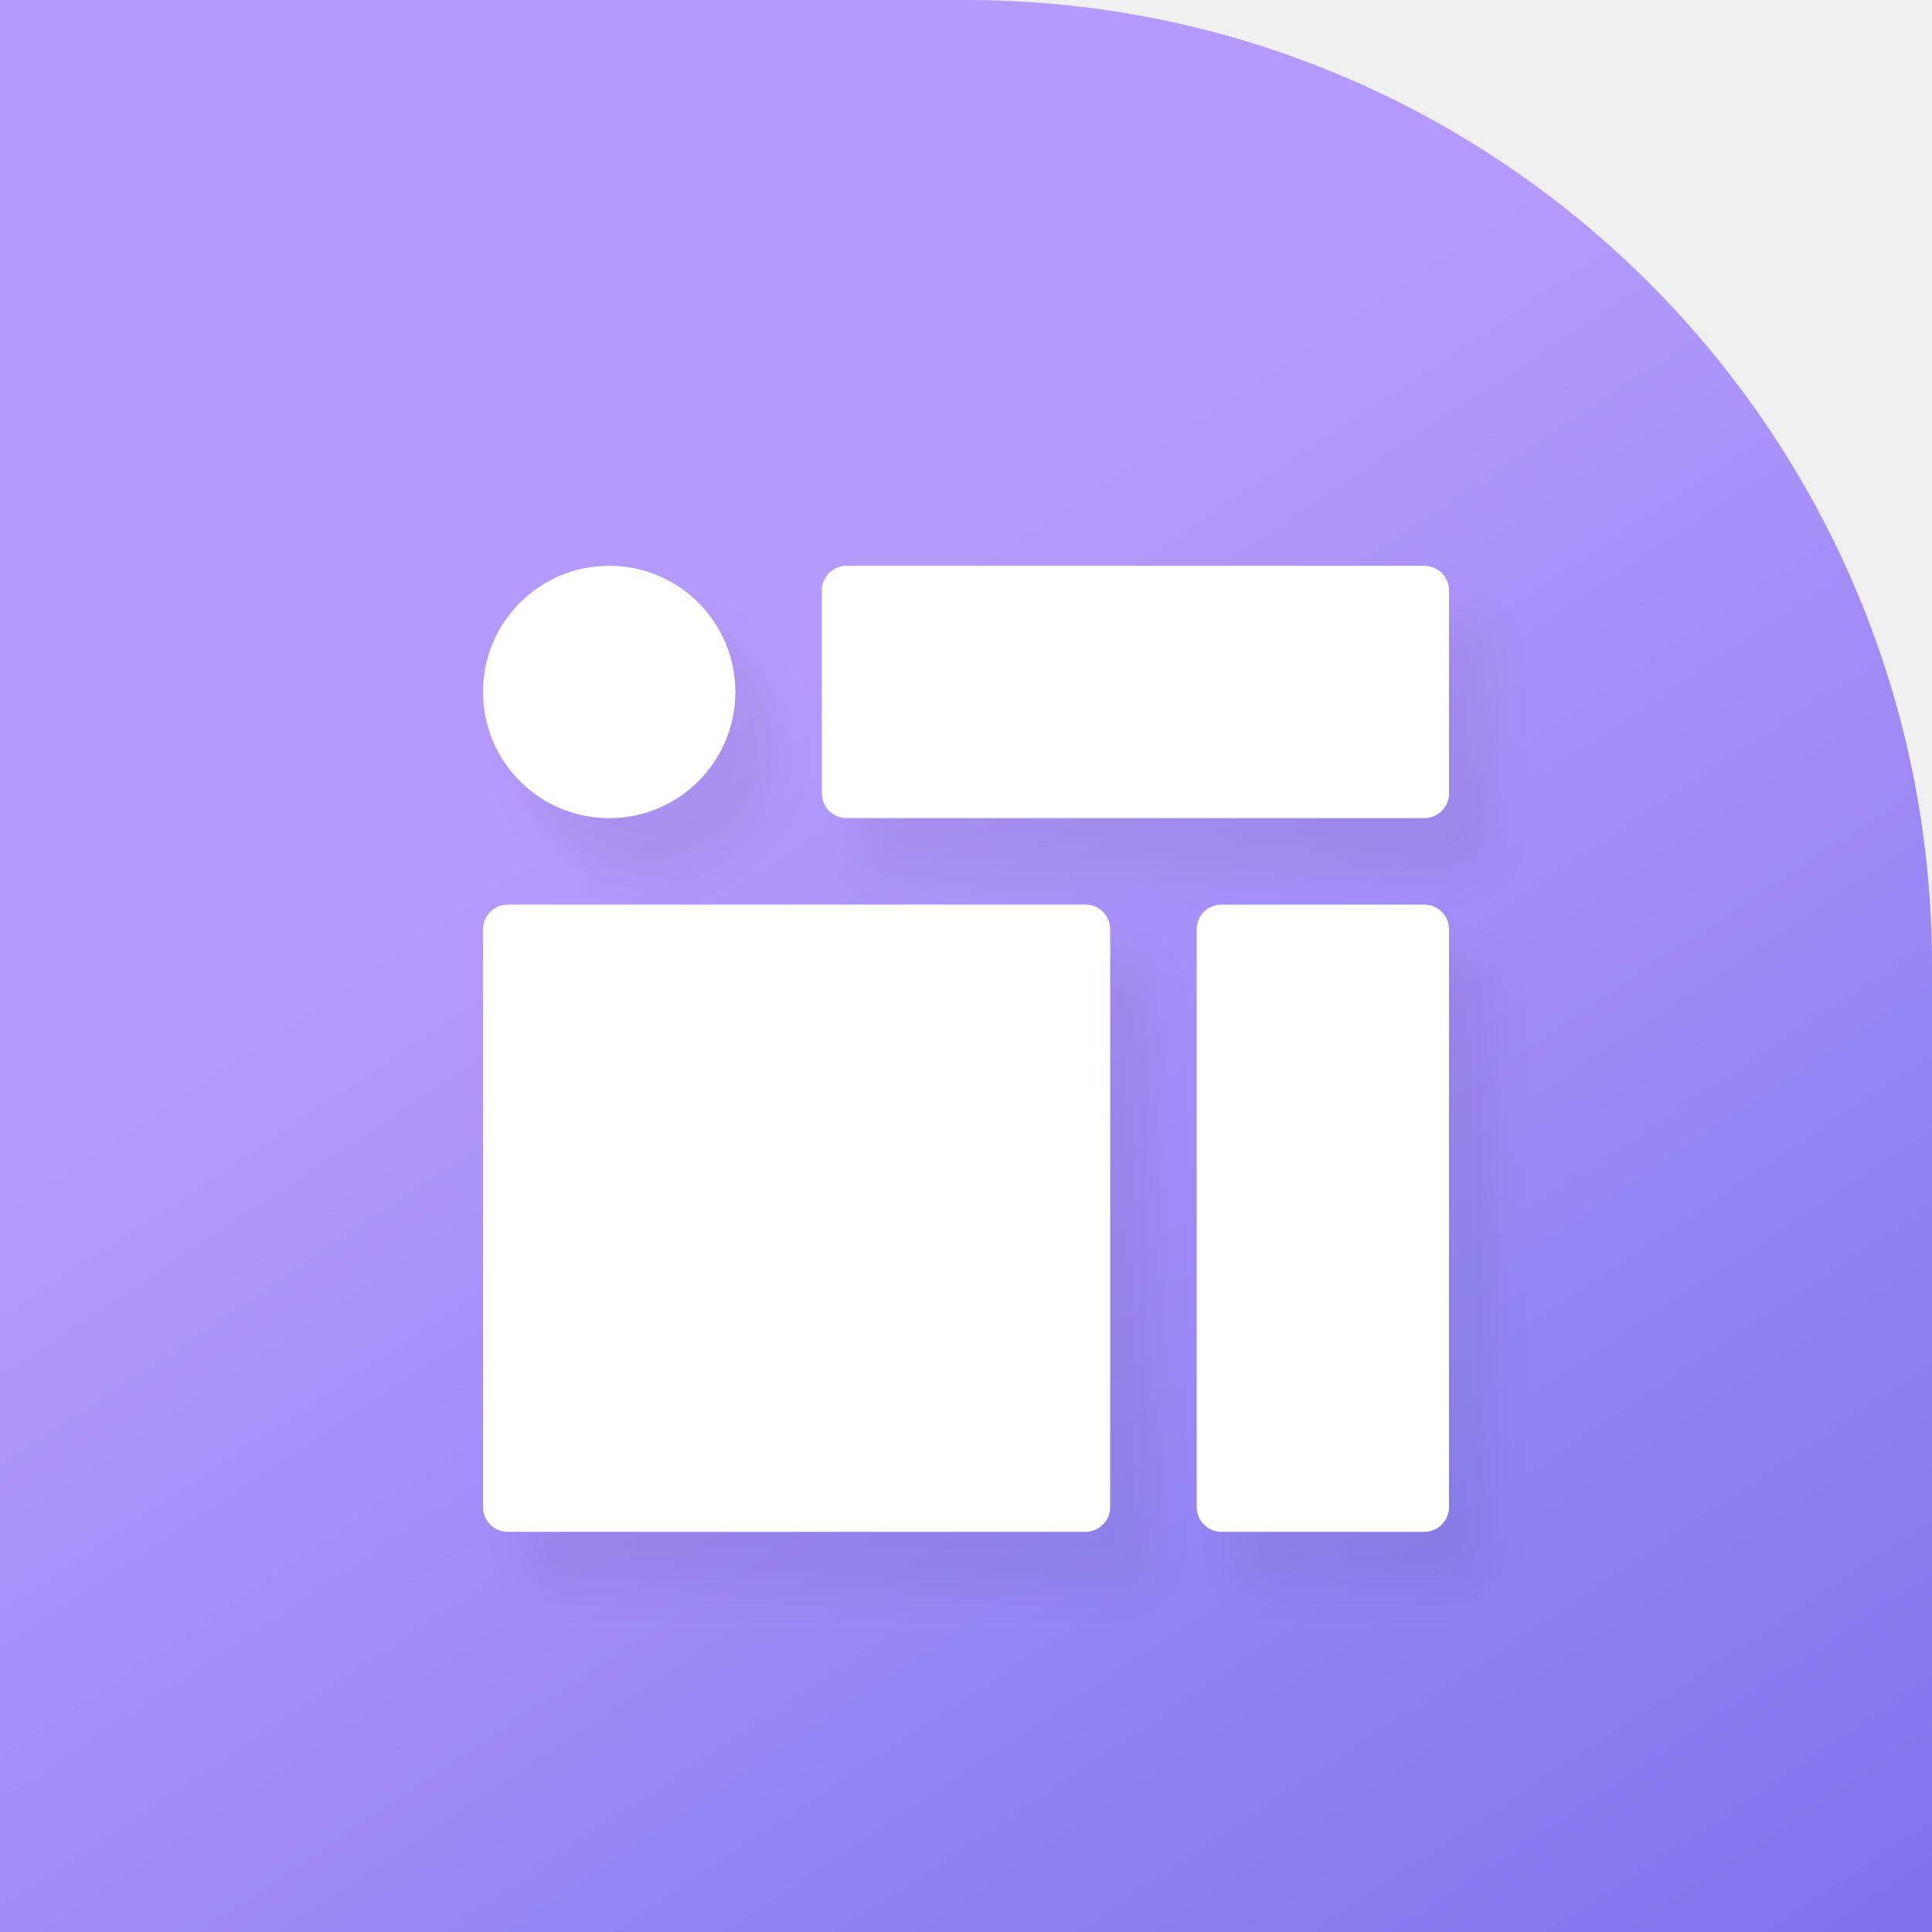
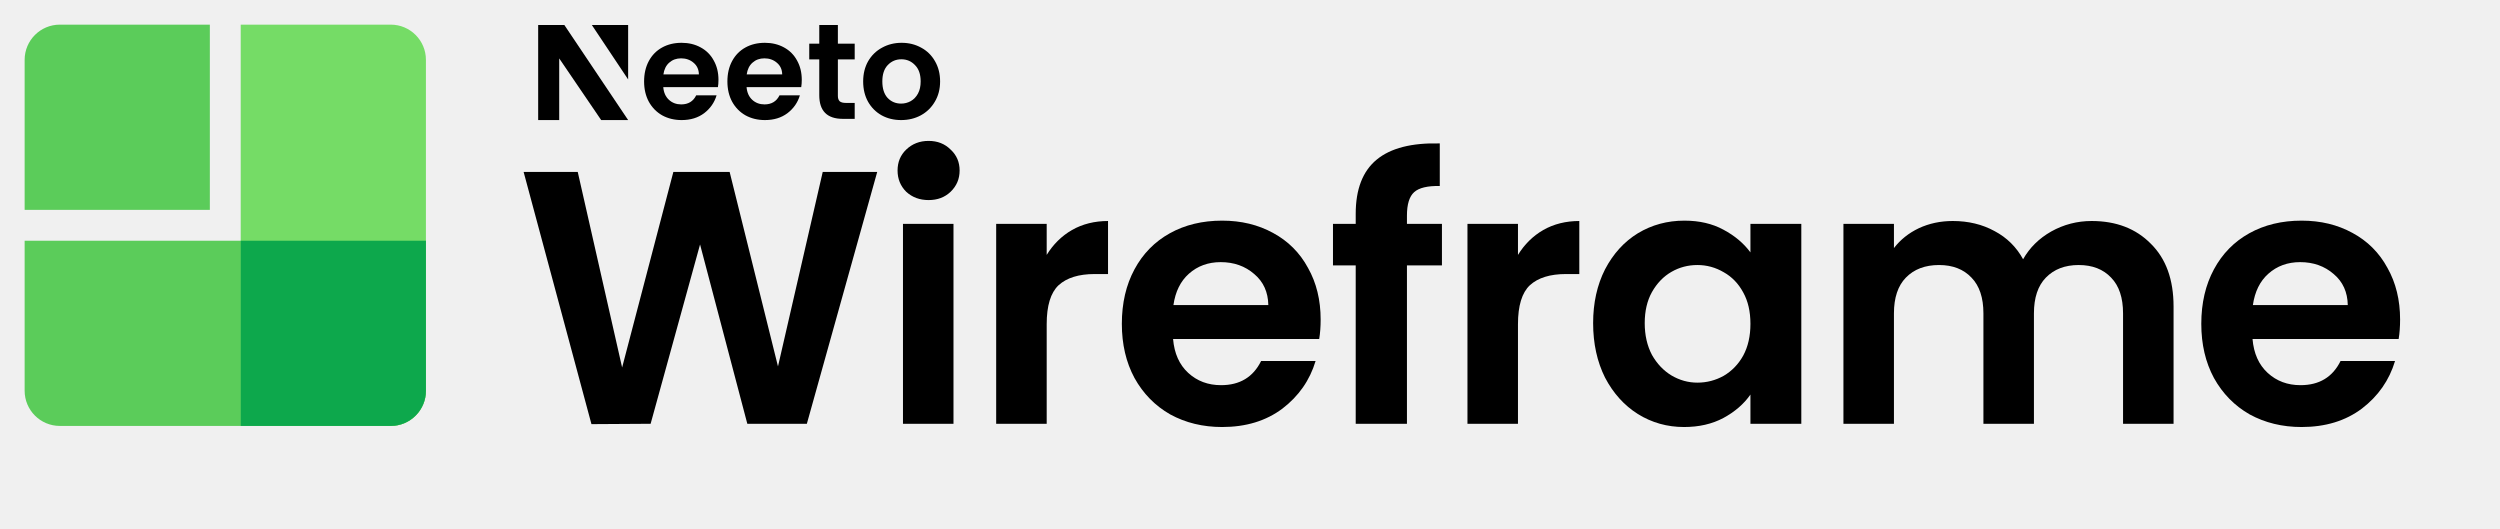
- <svg xmlns="http://www.w3.org/2000/svg" width="40" height="40" viewBox="0 0 40 40" fill="none">
-   <path d="M40 20C40 8.954 31.046 0 20 0H0V40H40V20Z" fill="url(#paint0_linear_3204_332)" />
-   <g filter="url(#filter0_d_3204_332)">
-     <rect x="17.015" y="11.714" width="12.985" height="5.224" rx="0.512" fill="white" />
-     <rect x="10" y="18.729" width="12.985" height="12.985" rx="0.512" fill="white" />
-     <circle cx="12.612" cy="14.326" r="2.612" fill="white" />
-     <rect x="24.776" y="31.714" width="12.985" height="5.224" rx="0.512" transform="rotate(-90 24.7761 31.7142)" fill="white" />
+ <svg xmlns="http://www.w3.org/2000/svg" width="799" height="169" viewBox="0 0 799 169" fill="none">
+   <g clip-path="url(#clip0_318_36174)">
+     <path d="M136.125 76.934V124.876C136.125 131.089 131.088 136.126 124.875 136.126H19.125C12.912 136.126 7.875 131.089 7.875 124.876L7.875 76.934H136.125Z" fill="#5BCC5A" />
+     <path d="M67.067 7.875L67.067 67.067L7.875 67.067L7.875 19.125C7.875 12.912 12.912 7.875 19.125 7.875L67.067 7.875Z" fill="#5BCC5A" />
+     <path d="M124.875 7.875C131.088 7.875 136.125 12.912 136.125 19.125V124.876C136.125 131.089 131.088 136.126 124.875 136.126L76.933 136.125V7.875L124.875 7.875Z" fill="#75DC66" />
+     <path d="M76.933 136.125L76.933 76.933L136.125 76.934V124.876C136.125 131.051 131.15 136.064 124.989 136.125L76.933 136.125Z" fill="#0DA84C" />
  </g>
+   <path d="M280.356 54.95L257.87 135.438H238.843L223.737 78.128L207.939 135.438L189.028 135.554L167.349 54.95H184.646L198.83 117.449L215.204 54.95H233.193L248.645 117.104L262.943 54.95H280.356Z" fill="black" />
+   <path d="M296.778 63.944C293.933 63.944 291.55 63.06 289.628 61.292C287.783 59.447 286.861 57.179 286.861 54.489C286.861 51.798 287.783 49.569 289.628 47.801C291.55 45.956 293.933 45.033 296.778 45.033C299.622 45.033 301.967 45.956 303.812 47.801C305.734 49.569 306.695 51.798 306.695 54.489C306.695 57.179 305.734 59.447 303.812 61.292C301.967 63.06 299.622 63.944 296.778 63.944ZM304.734 71.555V135.438H288.591V71.555H304.734Z" fill="black" />
+   <path d="M334.522 81.472C336.597 78.09 339.288 75.437 342.594 73.515C345.976 71.594 349.82 70.633 354.125 70.633V87.584H349.858C344.785 87.584 340.941 88.775 338.327 91.158C335.79 93.541 334.522 97.693 334.522 103.612V135.438H318.378V71.555H334.522V81.472Z" fill="black" />
+   <path d="M422.078 102.113C422.078 104.419 421.925 106.495 421.617 108.34H374.915C375.3 112.952 376.914 116.565 379.759 119.179C382.603 121.793 386.101 123.1 390.252 123.1C396.248 123.1 400.515 120.524 403.052 115.374H420.464C418.619 121.524 415.083 126.598 409.855 130.595C404.628 134.516 398.209 136.476 390.598 136.476C384.448 136.476 378.913 135.131 373.993 132.44C369.15 129.673 365.345 125.79 362.577 120.794C359.886 115.797 358.541 110.031 358.541 103.497C358.541 96.885 359.886 91.081 362.577 86.085C365.268 81.088 369.035 77.244 373.878 74.553C378.721 71.863 384.294 70.517 390.598 70.517C396.671 70.517 402.091 71.824 406.857 74.438C411.7 77.052 415.429 80.78 418.042 85.623C420.733 90.389 422.078 95.886 422.078 102.113ZM405.358 97.5C405.281 93.349 403.782 90.043 400.861 87.584C397.94 85.047 394.365 83.778 390.137 83.778C386.139 83.778 382.757 85.008 379.989 87.468C377.299 89.851 375.646 93.195 375.031 97.5H405.358Z" fill="black" />
+   <path d="M460.845 84.816H449.66V135.438H433.285V84.816H426.021V71.555H433.285V68.326C433.285 60.485 435.515 54.719 439.973 51.029C444.432 47.34 451.159 45.61 460.153 45.84V59.447C456.232 59.37 453.503 60.024 451.966 61.408C450.428 62.791 449.66 65.29 449.66 68.903V71.555H460.845V84.816Z" fill="black" />
+   <path d="M485.144 81.472C487.22 78.09 489.911 75.437 493.216 73.515C496.599 71.594 500.442 70.633 504.747 70.633V87.584H500.481C495.407 87.584 491.563 88.775 488.95 91.158C486.413 93.541 485.144 97.693 485.144 103.612V135.438H469.001V71.555H485.144V81.472Z" fill="black" />
+   <path d="M509.164 103.266C509.164 96.808 510.432 91.081 512.969 86.085C515.583 81.088 519.08 77.244 523.462 74.553C527.921 71.863 532.879 70.517 538.338 70.517C543.104 70.517 547.255 71.478 550.791 73.4C554.404 75.322 557.287 77.743 559.44 80.665V71.555H575.699V135.438H559.44V126.098C557.364 129.096 554.481 131.594 550.791 133.593C547.178 135.515 542.989 136.476 538.222 136.476C532.841 136.476 527.921 135.092 523.462 132.325C519.08 129.557 515.583 125.675 512.969 120.678C510.432 115.604 509.164 109.8 509.164 103.266ZM559.44 103.497C559.44 99.576 558.671 96.232 557.134 93.465C555.596 90.62 553.52 88.468 550.907 87.007C548.293 85.469 545.487 84.701 542.489 84.701C539.491 84.701 536.723 85.431 534.186 86.892C531.65 88.352 529.574 90.505 527.959 93.349C526.422 96.117 525.653 99.422 525.653 103.266C525.653 107.11 526.422 110.492 527.959 113.414C529.574 116.258 531.65 118.449 534.186 119.986C536.8 121.524 539.568 122.293 542.489 122.293C545.487 122.293 548.293 121.562 550.907 120.102C553.52 118.564 555.596 116.412 557.134 113.644C558.671 110.8 559.44 107.417 559.44 103.497Z" fill="black" />
+   <path d="M668.495 70.633C676.336 70.633 682.64 73.054 687.406 77.897C692.249 82.663 694.671 89.352 694.671 97.962V135.438H678.527V100.153C678.527 95.156 677.259 91.35 674.722 88.737C672.185 86.046 668.725 84.701 664.344 84.701C659.962 84.701 656.464 86.046 653.85 88.737C651.313 91.35 650.045 95.156 650.045 100.153V135.438H633.901V100.153C633.901 95.156 632.633 91.35 630.096 88.737C627.559 86.046 624.099 84.701 619.718 84.701C615.259 84.701 611.723 86.046 609.109 88.737C606.572 91.35 605.304 95.156 605.304 100.153V135.438H589.16V71.555H605.304V79.281C607.379 76.59 610.031 74.476 613.26 72.939C616.566 71.401 620.179 70.633 624.099 70.633C629.096 70.633 633.555 71.709 637.476 73.861C641.396 75.937 644.433 78.935 646.585 82.856C648.661 79.166 651.659 76.206 655.58 73.977C659.577 71.747 663.882 70.633 668.495 70.633Z" fill="black" />
+   <path d="M767.07 102.113C767.07 104.419 766.916 106.495 766.609 108.34H719.907C720.291 112.952 721.906 116.565 724.75 119.179C727.595 121.793 731.092 123.1 735.244 123.1C741.24 123.1 745.506 120.524 748.043 115.374H765.456C763.61 121.524 760.074 126.598 754.847 130.595C749.619 134.516 743.2 136.476 735.59 136.476C729.44 136.476 723.905 135.131 718.985 132.44C714.141 129.673 710.336 125.79 707.569 120.794C704.878 115.797 703.533 110.031 703.533 103.497C703.533 96.885 704.878 91.081 707.569 86.085C710.259 81.088 714.026 77.244 718.869 74.553C723.712 71.863 729.286 70.517 735.59 70.517C741.663 70.517 747.082 71.824 751.849 74.438C756.692 77.052 760.42 80.78 763.034 85.623C765.725 90.389 767.07 95.886 767.07 102.113ZM750.35 97.5C750.273 93.349 748.774 90.043 745.852 87.584C742.931 85.047 739.356 83.778 735.128 83.778C731.131 83.778 727.748 85.008 724.981 87.468C722.29 89.851 720.637 93.195 720.022 97.5H750.35Z" fill="black" />
+   <path d="M229.622 25.51C229.622 26.373 229.564 27.15 229.449 27.841H211.978C212.122 29.568 212.726 30.921 213.79 31.899C214.854 32.878 216.163 33.367 217.716 33.367C219.959 33.367 221.555 32.403 222.504 30.474H229.018C228.327 32.777 227.005 34.677 225.049 36.173C223.094 37.641 220.692 38.375 217.845 38.375C215.544 38.375 213.474 37.871 211.633 36.864C209.822 35.828 208.398 34.374 207.363 32.504C206.356 30.633 205.853 28.474 205.853 26.028C205.853 23.552 206.356 21.38 207.363 19.509C208.369 17.638 209.778 16.199 211.59 15.191C213.402 14.184 215.487 13.681 217.845 13.681C220.117 13.681 222.144 14.17 223.927 15.148C225.739 16.127 227.134 17.523 228.112 19.336C229.118 21.12 229.622 23.178 229.622 25.51ZM223.367 23.783C223.338 22.229 222.777 20.991 221.684 20.07C220.592 19.12 219.254 18.645 217.673 18.645C216.177 18.645 214.912 19.106 213.877 20.027C212.87 20.919 212.252 22.171 212.022 23.783H223.367Z" fill="black" />
+   <path d="M256.245 25.51C256.245 26.373 256.188 27.15 256.073 27.841H238.602C238.746 29.568 239.35 30.921 240.414 31.899C241.478 32.878 242.787 33.367 244.34 33.367C246.583 33.367 248.179 32.403 249.128 30.474H255.641C254.951 32.777 253.628 34.677 251.673 36.173C249.717 37.641 247.316 38.375 244.469 38.375C242.168 38.375 240.098 37.871 238.257 36.864C236.445 35.828 235.022 34.374 233.987 32.504C232.98 30.633 232.477 28.474 232.477 26.028C232.477 23.552 232.98 21.38 233.987 19.509C234.993 17.638 236.402 16.199 238.214 15.191C240.026 14.184 242.111 13.681 244.469 13.681C246.741 13.681 248.768 14.17 250.551 15.148C252.363 16.127 253.758 17.523 254.736 19.336C255.742 21.12 256.245 23.178 256.245 25.51ZM249.99 23.783C249.962 22.229 249.401 20.991 248.308 20.07C247.215 19.12 245.878 18.645 244.296 18.645C242.801 18.645 241.536 19.106 240.5 20.027C239.494 20.919 238.875 22.171 238.645 23.783H249.99Z" fill="black" />
+   <path d="M267.785 18.987V30.662C267.785 31.467 267.997 32 268.371 32.374C268.774 32.719 269.435 32.892 270.356 32.892H273.16V37.986H269.364C264.273 37.986 261.838 35.383 261.838 30.433V18.987H258.636V13.951H261.838V8H267.785V13.951H273.16V18.987H267.785Z" fill="black" />
+   <path d="M287.989 38.375C285.689 38.375 283.618 37.871 281.778 36.864C279.937 35.828 278.485 34.374 277.421 32.504C276.385 30.633 275.868 28.474 275.868 26.028C275.868 23.581 276.4 21.423 277.464 19.552C278.557 17.681 280.038 16.242 281.907 15.235C283.776 14.199 285.861 13.681 288.162 13.681C290.463 13.681 292.548 14.199 294.417 15.235C296.286 16.242 297.753 17.681 298.817 19.552C299.91 21.423 300.456 23.581 300.456 26.028C300.456 28.474 299.895 30.633 298.774 32.504C297.681 34.374 296.185 35.828 294.287 36.864C292.418 37.871 290.319 38.375 287.989 38.375ZM287.989 33.108C289.082 33.108 290.103 32.849 291.052 32.331C292.03 31.784 292.806 30.978 293.382 29.913C293.957 28.848 294.244 27.553 294.244 26.028C294.244 23.754 293.64 22.013 292.432 20.804C291.253 19.566 289.801 18.948 288.076 18.948C286.35 18.948 284.898 19.566 283.719 20.804C282.568 22.013 281.993 23.754 281.993 26.028C281.993 28.302 282.554 30.057 283.676 31.295C284.826 32.504 286.264 33.108 287.989 33.108Z" fill="black" />
+   <path d="M200.752 8H189.159L200.752 25.39V8Z" fill="black" />
+   <path d="M172 38.375L172 8H180.372L200.752 38.375H192.136L178.724 18.666V38.375H172Z" fill="black" />
  <defs>
-     <filter id="filter0_d_3204_332" x="10" y="11.714" width="21.714" height="22" filterUnits="userSpaceOnUse" color-interpolation-filters="sRGB">
-       <feFlood flood-opacity="0" result="BackgroundImageFix" />
-       <feColorMatrix in="SourceAlpha" type="matrix" values="0 0 0 0 0 0 0 0 0 0 0 0 0 0 0 0 0 0 127 0" result="hardAlpha" />
-       <feOffset dx="0.857" dy="1.143" />
-       <feGaussianBlur stdDeviation="0.429" />
-       <feComposite in2="hardAlpha" operator="out" />
-       <feColorMatrix type="matrix" values="0 0 0 0 0 0 0 0 0 0 0 0 0 0 0 0 0 0 0.05 0" />
-       <feBlend mode="normal" in2="BackgroundImageFix" result="effect1_dropShadow_3204_332" />
-       <feBlend mode="normal" in="SourceGraphic" in2="effect1_dropShadow_3204_332" result="shape" />
-     </filter>
-     <linearGradient id="paint0_linear_3204_332" x1="43.143" y1="51.857" x2="6.286" y2="-3.571" gradientUnits="userSpaceOnUse">
-       <stop stop-color="#6A67E8" />
-       <stop offset="0.699" stop-color="#B49AFC" />
-     </linearGradient>
+     <clipPath id="clip0_318_36174">
+       <rect width="128.25" height="128.25" fill="white" transform="translate(7.875 7.875)" />
+     </clipPath>
  </defs>
</svg>
